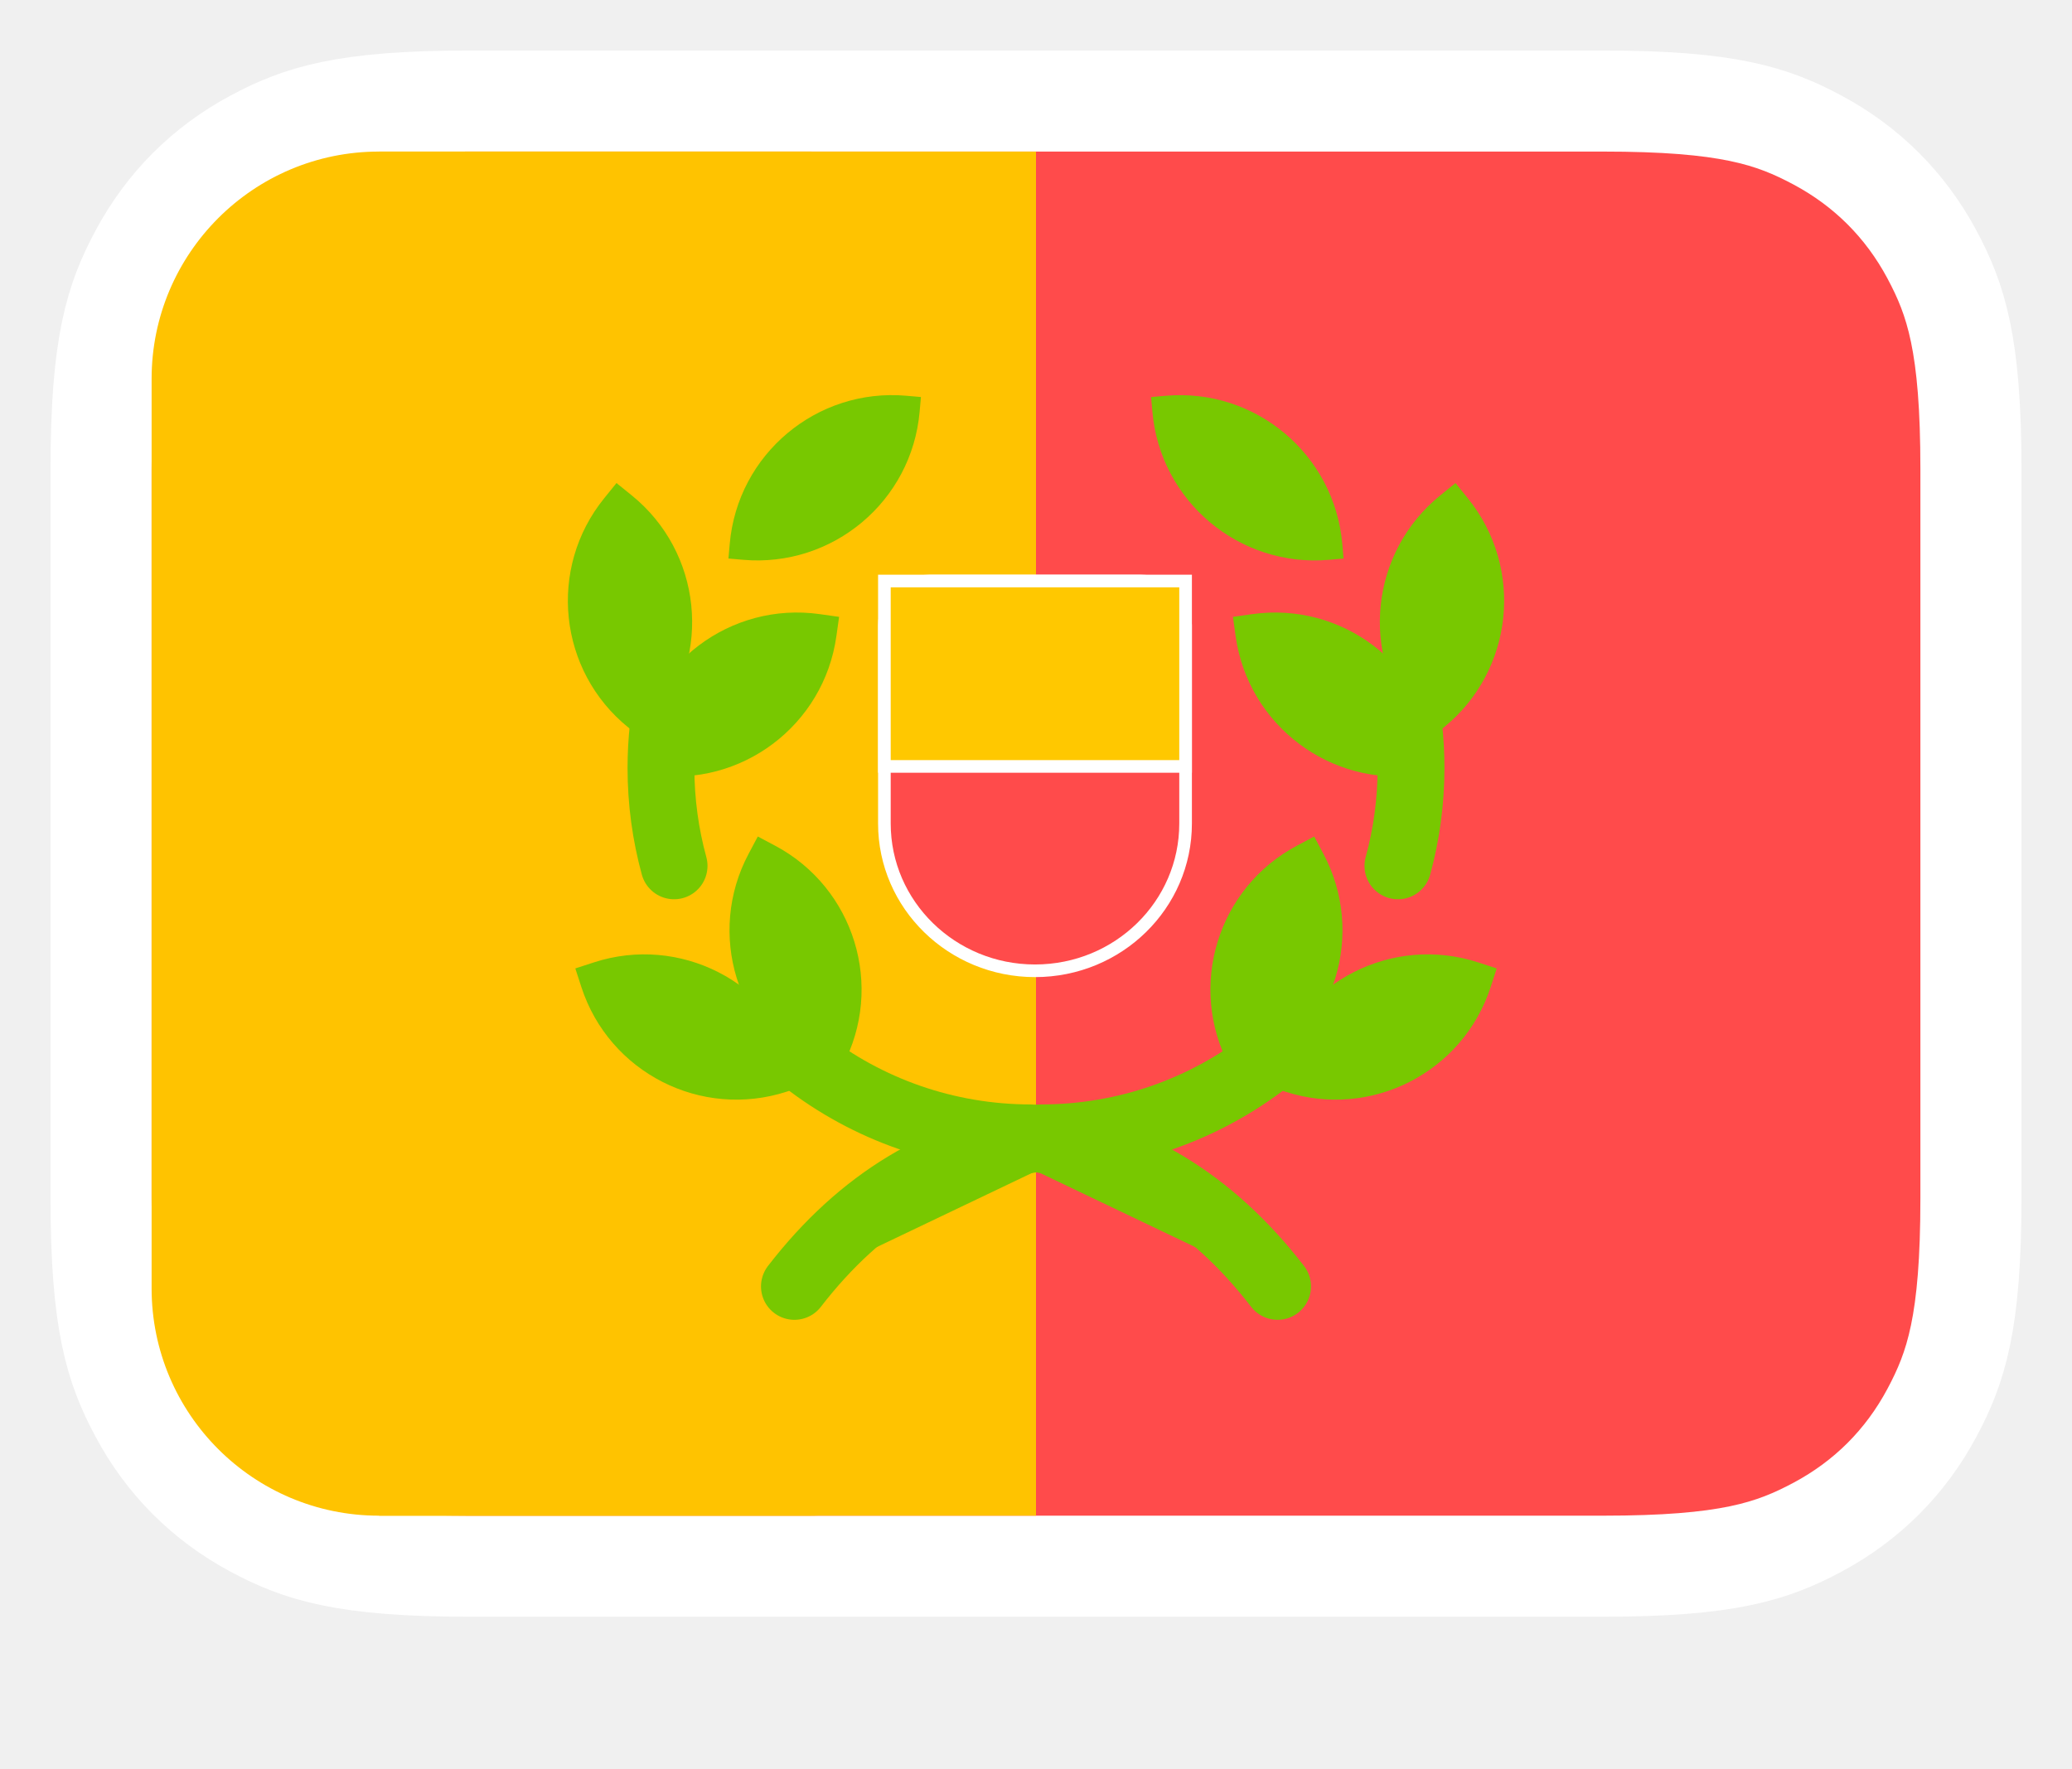
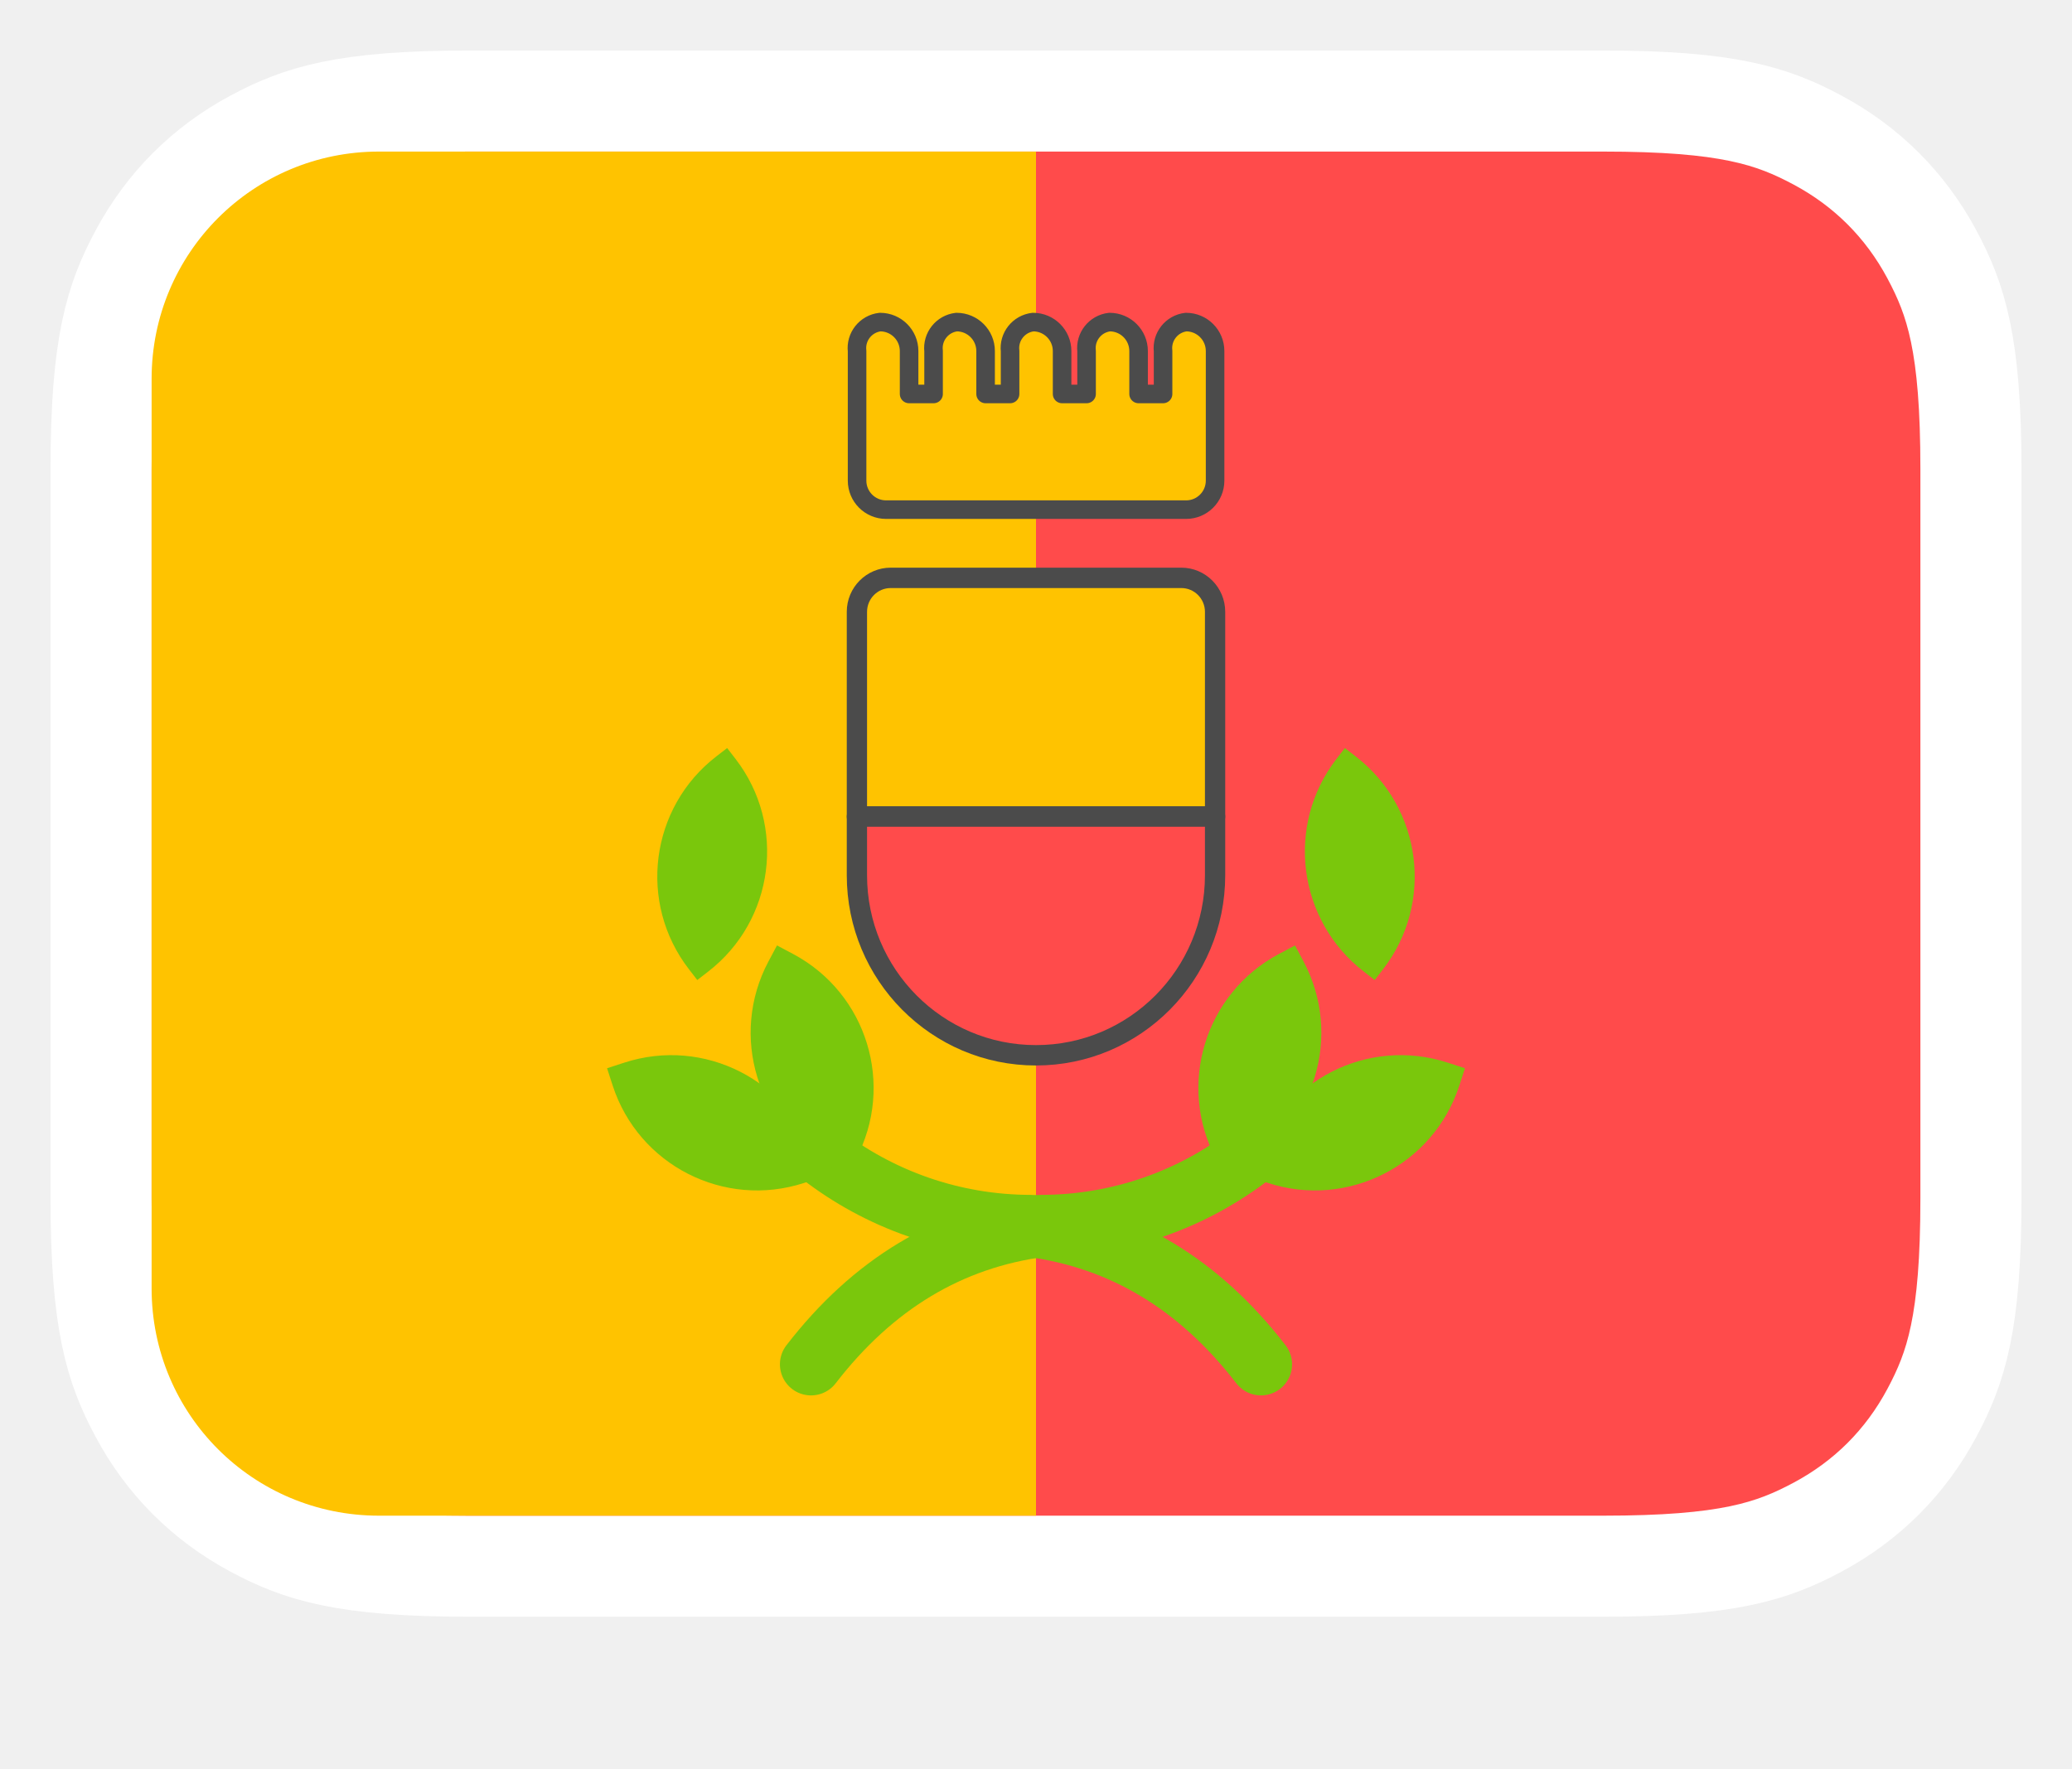
<svg xmlns="http://www.w3.org/2000/svg" width="82" height="70" viewBox="0 0 82 70" version="1.1" id="svg44" style="fill:none">
-   <defs id="defs48" />
-   <g id="g4813" transform="translate(2,2)">
-     <path id="path2" d="M 61.437,2 H 16.563 C 11.628,2 9.867,2.585 8.07,3.545 6.12,4.589 4.589,6.12 3.545,8.07 2.585,9.867 2,11.628 2,16.563 v 28.874 c 0,4.935 0.585,6.696 1.545,8.493 1.043,1.951 2.574,3.482 4.525,4.525 C 9.867,59.416 11.628,60 16.563,60 h 44.874 c 4.935,0 6.696,-0.585 8.493,-1.545 1.951,-1.043 3.482,-2.574 4.525,-4.525 C 75.415,52.133 76,50.372 76,45.437 V 16.563 C 76,11.628 75.415,9.867 74.455,8.07 73.411,6.12 71.88,4.589 69.93,3.545 68.133,2.585 66.372,2 61.437,2 Z" style="fill:#ff4b4b;stroke:#ffffff;stroke-width:4" />
-     <rect id="rect4" height="54" width="26" y="4" x="13" style="fill:#ffc300" />
-     <rect id="rect6" rx="9" height="54" width="35" y="4" x="4" style="fill:#ffc300" />
-     <path id="path8" d="m 24.501,25.234 c -0.224,1.019 -0.343,2.078 -0.343,3.164 0,1.343 0.181,2.643 0.519,3.878 m 5.169,7.709 c 2.476,1.917 5.583,3.058 8.957,3.058 3.881,0.518 7.134,2.478 9.758,5.881" style="clip-rule:evenodd;fill:#78c800;fill-rule:evenodd" />
-     <path id="path10" d="m 24.501,25.234 c -0.224,1.019 -0.343,2.078 -0.343,3.164 0,1.343 0.181,2.643 0.519,3.878 m 5.169,7.709 c 2.476,1.917 5.583,3.058 8.957,3.058 3.881,0.518 7.134,2.478 9.758,5.881" style="stroke:#78c800;stroke-width:2.645;stroke-linecap:round;stroke-linejoin:round" />
-     <path id="path12" d="m 26.828,20.11 0.051,-0.579 c 0.311,-3.55 3.44,-6.175 6.989,-5.865 l 0.578,0.051 -0.051,0.578 c -0.31,3.55 -3.44,6.175 -6.989,5.865 z" style="clip-rule:evenodd;fill:#78c800;fill-rule:evenodd" />
-     <path id="path14" d="m 23.467,27.285 -0.602,-0.487 c -2.769,-2.242 -3.196,-6.305 -0.954,-9.074 l 0.487,-0.602 0.602,0.487 c 2.769,2.242 3.196,6.305 0.954,9.074 z" style="clip-rule:evenodd;fill:#78c800;fill-rule:evenodd" />
-     <path id="path16" d="m 29.873,40.975 -0.736,0.239 c -3.389,1.101 -7.029,-0.753 -8.13,-4.142 l -0.239,-0.736 0.736,-0.239 c 3.389,-1.101 7.029,0.753 8.13,4.142 z" style="clip-rule:evenodd;fill:#78c800;fill-rule:evenodd" />
-     <path id="path18" d="m 30.978,40.886 0.363,-0.684 c 1.673,-3.146 0.478,-7.053 -2.667,-8.725 l -0.684,-0.363 -0.363,0.684 c -1.673,3.146 -0.478,7.053 2.668,8.725 z" style="clip-rule:evenodd;fill:#78c800;fill-rule:evenodd" />
-     <path id="path20" d="m 23.046,28.569 0.108,-0.767 c 0.496,-3.528 3.758,-5.987 7.287,-5.491 l 0.767,0.108 -0.108,0.767 c -0.496,3.529 -3.758,5.987 -7.287,5.491 z" style="clip-rule:evenodd;fill:#78c800;fill-rule:evenodd" />
-     <path id="path22" d="m 53.499,25.234 c 0.224,1.019 0.343,2.078 0.343,3.164 0,1.343 -0.181,2.643 -0.519,3.878 m -5.169,7.709 c -2.476,1.917 -5.583,3.058 -8.957,3.058 -3.881,0.518 -7.134,2.478 -9.758,5.881" style="clip-rule:evenodd;fill:#78c800;fill-rule:evenodd" />
-     <path id="path24" d="m 53.499,25.234 c 0.224,1.019 0.343,2.078 0.343,3.164 0,1.343 -0.181,2.643 -0.519,3.878 m -5.169,7.709 c -2.476,1.917 -5.583,3.058 -8.957,3.058 -3.881,0.518 -7.134,2.478 -9.758,5.881" style="stroke:#78c800;stroke-width:2.645;stroke-linecap:round;stroke-linejoin:round" />
-     <path id="path26" d="M 51.172,20.11 51.122,19.532 c -0.311,-3.55 -3.44,-6.175 -6.989,-5.865 l -0.578,0.051 0.051,0.578 c 0.31,3.55 3.44,6.175 6.989,5.865 z" style="clip-rule:evenodd;fill:#78c800;fill-rule:evenodd" />
-     <path id="path28" d="m 54.533,27.285 0.602,-0.487 c 2.769,-2.242 3.196,-6.305 0.954,-9.074 l -0.487,-0.602 -0.602,0.487 c -2.769,2.242 -3.196,6.305 -0.954,9.074 z" style="clip-rule:evenodd;fill:#78c800;fill-rule:evenodd" />
-     <path id="path30" d="m 48.128,40.975 0.736,0.239 c 3.389,1.101 7.028,-0.753 8.13,-4.142 l 0.239,-0.736 -0.736,-0.239 c -3.389,-1.101 -7.028,0.753 -8.13,4.142 z" style="clip-rule:evenodd;fill:#78c800;fill-rule:evenodd" />
-     <path id="path32" d="m 47.022,40.886 -0.363,-0.684 c -1.673,-3.146 -0.478,-7.053 2.668,-8.725 l 0.683,-0.363 0.363,0.684 c 1.673,3.146 0.478,7.053 -2.668,8.725 z" style="clip-rule:evenodd;fill:#78c800;fill-rule:evenodd" />
-     <path id="path34" d="M 54.954,28.569 54.846,27.802 C 54.35,24.274 51.088,21.816 47.56,22.311 l -0.767,0.108 0.108,0.767 c 0.496,3.529 3.758,5.987 7.287,5.491 z" style="clip-rule:evenodd;fill:#78c800;fill-rule:evenodd" />
-     <path id="path36" d="m 43.135,21 c 0.992,0 1.785,0.79 1.785,1.75 0,0.79 0,7.06 0,7.85 0,3.22 -2.662,5.83 -5.96,5.83 -3.288,0 -5.96,-2.61 -5.96,-5.83 0,-0.79 0,-7.06 0,-7.85 0,-0.96 0.804,-1.75 1.795,-1.75 1.67,0 7.505,0 8.34,0 z" style="fill:#ff4b4b" />
-     <path id="path38" d="m 43.135,21 c 0.992,0 1.785,0.79 1.785,1.75 0,0.79 0,7.06 0,7.85 0,3.22 -2.662,5.83 -5.96,5.83 -3.288,0 -5.96,-2.61 -5.96,-5.83 0,-0.79 0,-7.06 0,-7.85 0,-0.96 0.804,-1.75 1.795,-1.75 1.67,0 7.505,0 8.34,0 z" style="stroke:#ffffff;stroke-width:0.5" />
-     <path id="path40" d="M 44.92,28.34 V 21 H 33 v 7.34 z" style="fill:#ffc800" />
-     <path id="path42" d="M 44.92,28.34 V 21 H 33 v 7.34 z" style="stroke:#ffffff;stroke-width:0.5" />
+   <defs id="defs48">
+     </defs>
+   <g id="layer1">
+     <path id="path2" d="M 63.437,4 H 18.563 C 13.628,4 11.867,4.585 10.07,5.545 8.12,6.589 6.589,8.12 5.545,10.07 4.585,11.867 4,13.628 4,18.563 v 28.874 c 0,4.935 0.585,6.696 1.545,8.493 1.043,1.951 2.574,3.482 4.525,4.525 C 11.867,61.416 13.628,62 18.563,62 h 44.874 c 4.935,0 6.696,-0.585 8.493,-1.545 1.951,-1.043 3.482,-2.574 4.525,-4.525 C 77.415,54.133 78,52.372 78,47.437 V 18.563 C 78,13.628 77.415,11.867 76.455,10.07 75.411,8.12 73.88,6.589 71.93,5.545 70.133,4.585 68.372,4 63.437,4 Z" style="fill:#ff4b4b;stroke:#ffffff;stroke-width:4;stroke-opacity:1" />
+     <path id="rect4" style="fill:#ffc300" d="m 15,6 c -4.986,0 -9,4.014 -9,9 v 36 c 0,4.986 4.014,9 9,9 h 17 9 V 51 15 6 h -9 z" />
+   </g>
+   <g id="layer2">
+     <g id="g1818" transform="matrix(0.135,0,0,0.135,31.77118,60.28521)">
+       <g id="g29514" transform="matrix(0.9906274,0,0,0.9964056,-228.8245,-403.5124)" style="display:inline;stroke:#4b4b4b;stroke-opacity:1">
+         <path id="rect6254" d="m 257.001,126.856 h 85.993 a 10,10 45 0 1 10,10 v 60.253 H 247.001 v -60.253 a 10,10 135 0 1 10,-10 z" style="fill:#ffc300;fill-opacity:1;stroke:#4b4b4b;stroke-width:6;stroke-linejoin:round;stroke-miterlimit:4;stroke-dasharray:none;stroke-opacity:1;paint-order:normal;stop-color:#000000" />
+         <path id="rect6254-4" d="m 247.001,197.108 h 105.993 v 17.256 a 52.996,52.996 135 0 1 -52.996,52.996 h -4.2e-4 a 52.996,52.996 45 0 1 -52.996,-52.996 z" style="fill:#ff4b4b;fill-opacity:1;stroke:#4b4b4b;stroke-width:6;stroke-linejoin:round;stroke-miterlimit:4;stroke-dasharray:none;stroke-opacity:1;paint-order:normal;stop-color:#000000" />
+       </g>
+       <path style="display:inline;fill:#ffc300;fill-opacity:1;stroke:#4b4b4b;stroke-width:5.441;stroke-linejoin:round;stroke-miterlimit:4;stroke-dasharray:none;stroke-opacity:1;paint-order:normal;stop-color:#000000" d="m 38.337,-343.613 v 12.58 h -7.176 v -12.58 a 8.5,8.5 45 0 0 -8.5,-8.5 7.675,7.675 128.45 0 0 -6.749,8.5 v 38 a 8.5,8.5 45 0 0 8.5,8.5 h 87.95 a 8.5,8.5 135 0 0 8.5,-8.5 v -38 a 8.5,8.5 45 0 0 -8.5,-8.5 7.675,7.675 128.45 0 0 -6.749,8.5 v 12.58 h -7.176 v -12.58 a 8.5,8.5 45 0 0 -8.5,-8.5 7.675,7.675 128.45 0 0 -6.749,8.5 v 12.58 h -7.176 v -12.58 a 8.5,8.5 45 0 0 -8.5,-8.5 7.675,7.675 128.45 0 0 -6.749,8.5 v 12.58 h -7.176 v -12.58 a 8.5,8.5 45 0 0 -8.5,-8.5 7.675,7.675 128.45 0 0 -6.749,8.5 z" id="path13255" />
+       <g id="Group-5" clip-path="none" style="display:inline;fill:#7ac70c;fill-opacity:1" transform="matrix(6.896552,0,0,6.896552,-77.80075,-293.5832)">
+         <g id="g753" style="fill:#7ac70c;fill-opacity:1">
+           <g id="g751" style="fill:#7ac70c;fill-opacity:1">
+             <g id="g749" style="fill:#7ac70c;fill-opacity:1">
+               <path d="m 12.04,26.888 c 2.476,1.917 5.583,3.058 8.957,3.058 3.881,0.518 7.134,2.478 9.759,5.881" id="path737" stroke="#ffd300" stroke-width="2.645" stroke-linecap="round" stroke-linejoin="round" style="fill:none;fill-opacity:1;stroke:#7ac70c;stroke-opacity:1" />
+               <path d="M 6.795,19.488 6.44,19.028 C 4.263,16.208 4.785,12.156 7.606,9.979 L 8.065,9.625 v 0 L 8.42,10.084 c 2.177,2.821 1.655,6.872 -1.166,9.049 z" id="path739" fill="#ffd300" style="fill:#7ac70c;fill-opacity:1" />
+               <path d="M 3.901,21.946 H 4.675 c 3.563,0 6.452,2.888 6.452,6.452 v 0.774 0 h -0.774 c -3.563,0 -6.452,-2.888 -6.452,-6.452 z" id="path743" fill="#ffd300" transform="rotate(162,7.513594,25.55868)" style="fill:#7ac70c;fill-opacity:1" />
+               <path d="m 8.065,19.29 h 0.774 c 3.563,0 6.452,2.888 6.452,6.452 v 0.774 0 h -0.774 c -3.563,0 -6.452,-2.888 -6.452,-6.452 z" id="path745" fill="#ffd300" transform="matrix(0.4694716,-0.8829476,-0.8829476,-0.4694716,26.41755,43.96619)" style="fill:#7ac70c;fill-opacity:1" />
+             </g>
+           </g>
+         </g>
+         <g id="g753-0" style="display:inline;fill:#7ac70c;fill-opacity:1" transform="matrix(-1,0,0,1,42.38716,0)">
+           <g id="g751-7" style="fill:#7ac70c;fill-opacity:1">
+             <g id="g749-5" style="fill:#7ac70c;fill-opacity:1">
+               <path d="m 12.04,26.888 c 2.476,1.917 5.583,3.058 8.957,3.058 3.881,0.518 7.134,2.478 9.759,5.881" id="path737-0" stroke="#ffd300" stroke-width="2.645" stroke-linecap="round" stroke-linejoin="round" style="fill:none;fill-opacity:1;stroke:#7ac70c;stroke-opacity:1" />
+               <path d="M 6.795,19.488 6.44,19.028 C 4.263,16.208 4.785,12.156 7.606,9.979 L 8.065,9.625 v 0 L 8.42,10.084 c 2.177,2.821 1.655,6.872 -1.166,9.049 z" id="path739-8" fill="#ffd300" style="fill:#7ac70c;fill-opacity:1" />
+               <path d="M 3.901,21.946 H 4.675 c 3.563,0 6.452,2.888 6.452,6.452 v 0.774 0 h -0.774 c -3.563,0 -6.452,-2.888 -6.452,-6.452 z" id="path743-4" fill="#ffd300" transform="rotate(162,7.513594,25.55868)" style="fill:#7ac70c;fill-opacity:1" />
+               <path d="m 8.065,19.29 h 0.774 c 3.563,0 6.452,2.888 6.452,6.452 v 0.774 0 h -0.774 c -3.563,0 -6.452,-2.888 -6.452,-6.452 z" id="path745-3" fill="#ffd300" transform="matrix(0.4694716,-0.8829476,-0.8829476,-0.4694716,26.41755,43.96619)" style="fill:#7ac70c;fill-opacity:1" />
+             </g>
+           </g>
+         </g>
+       </g>
+     </g>
  </g>
</svg>
